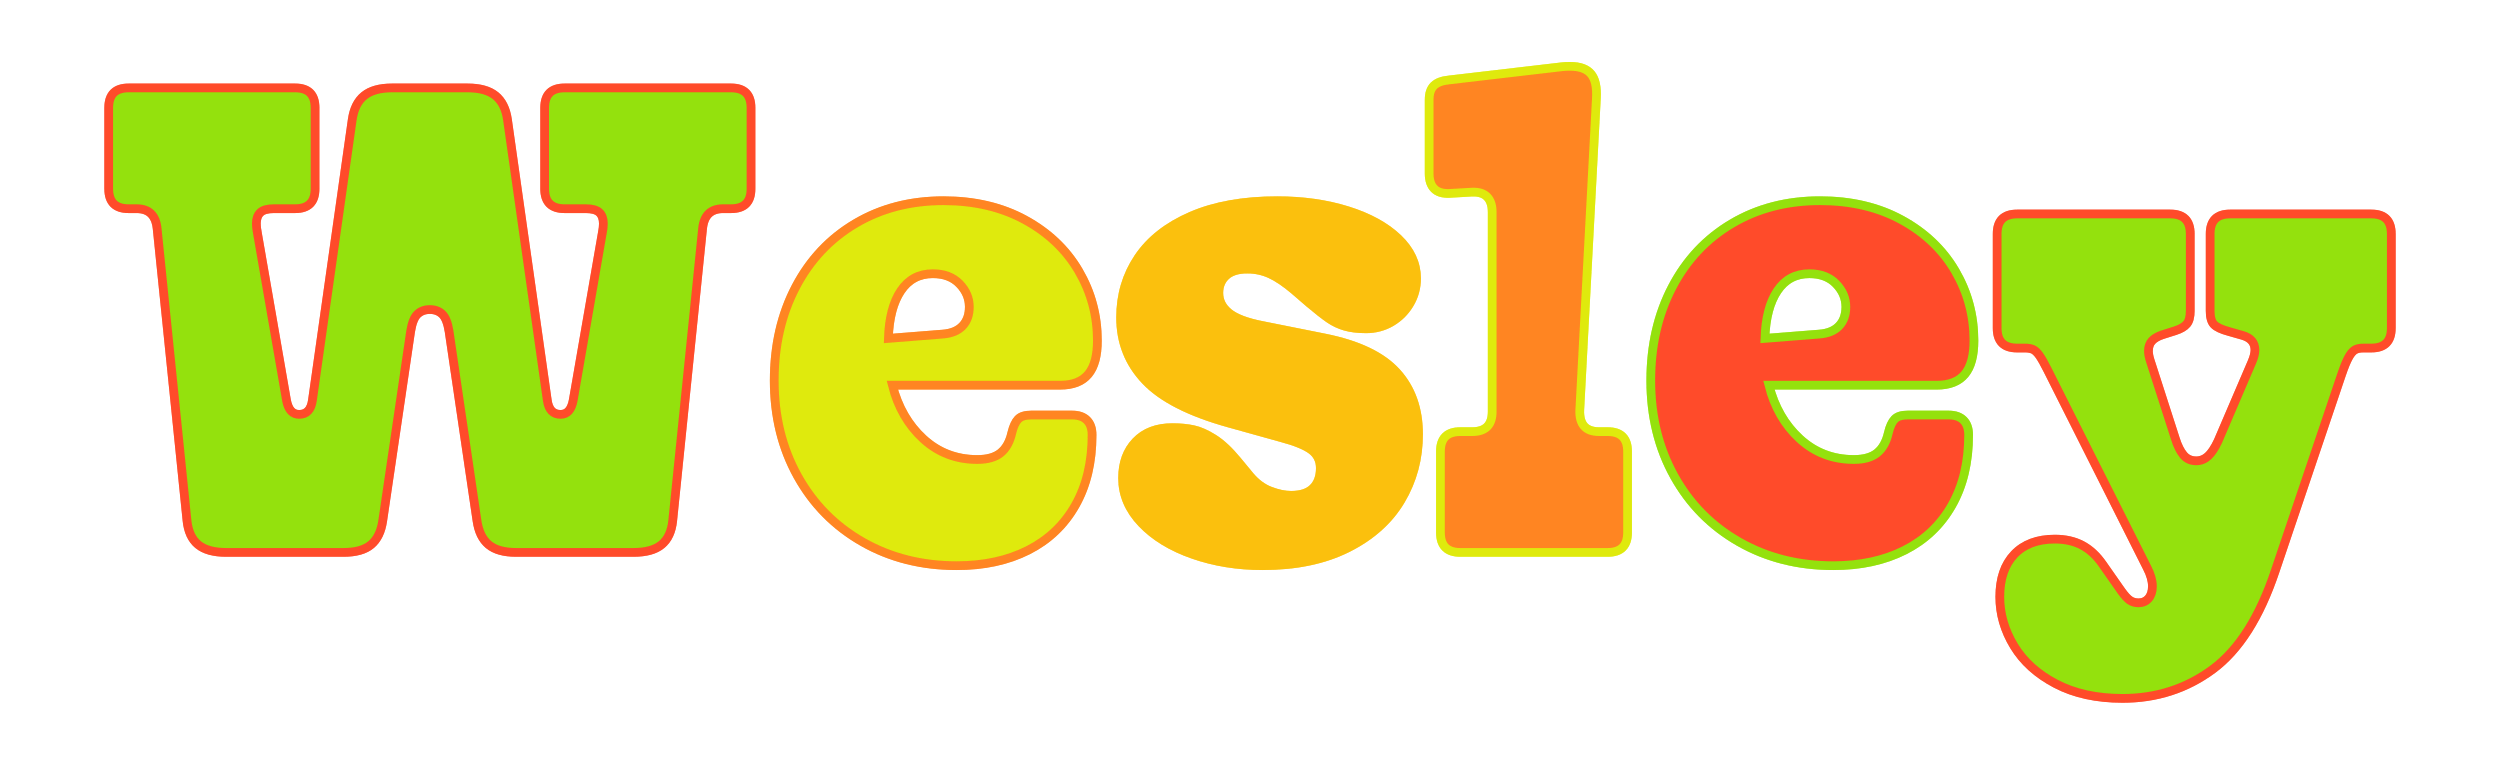
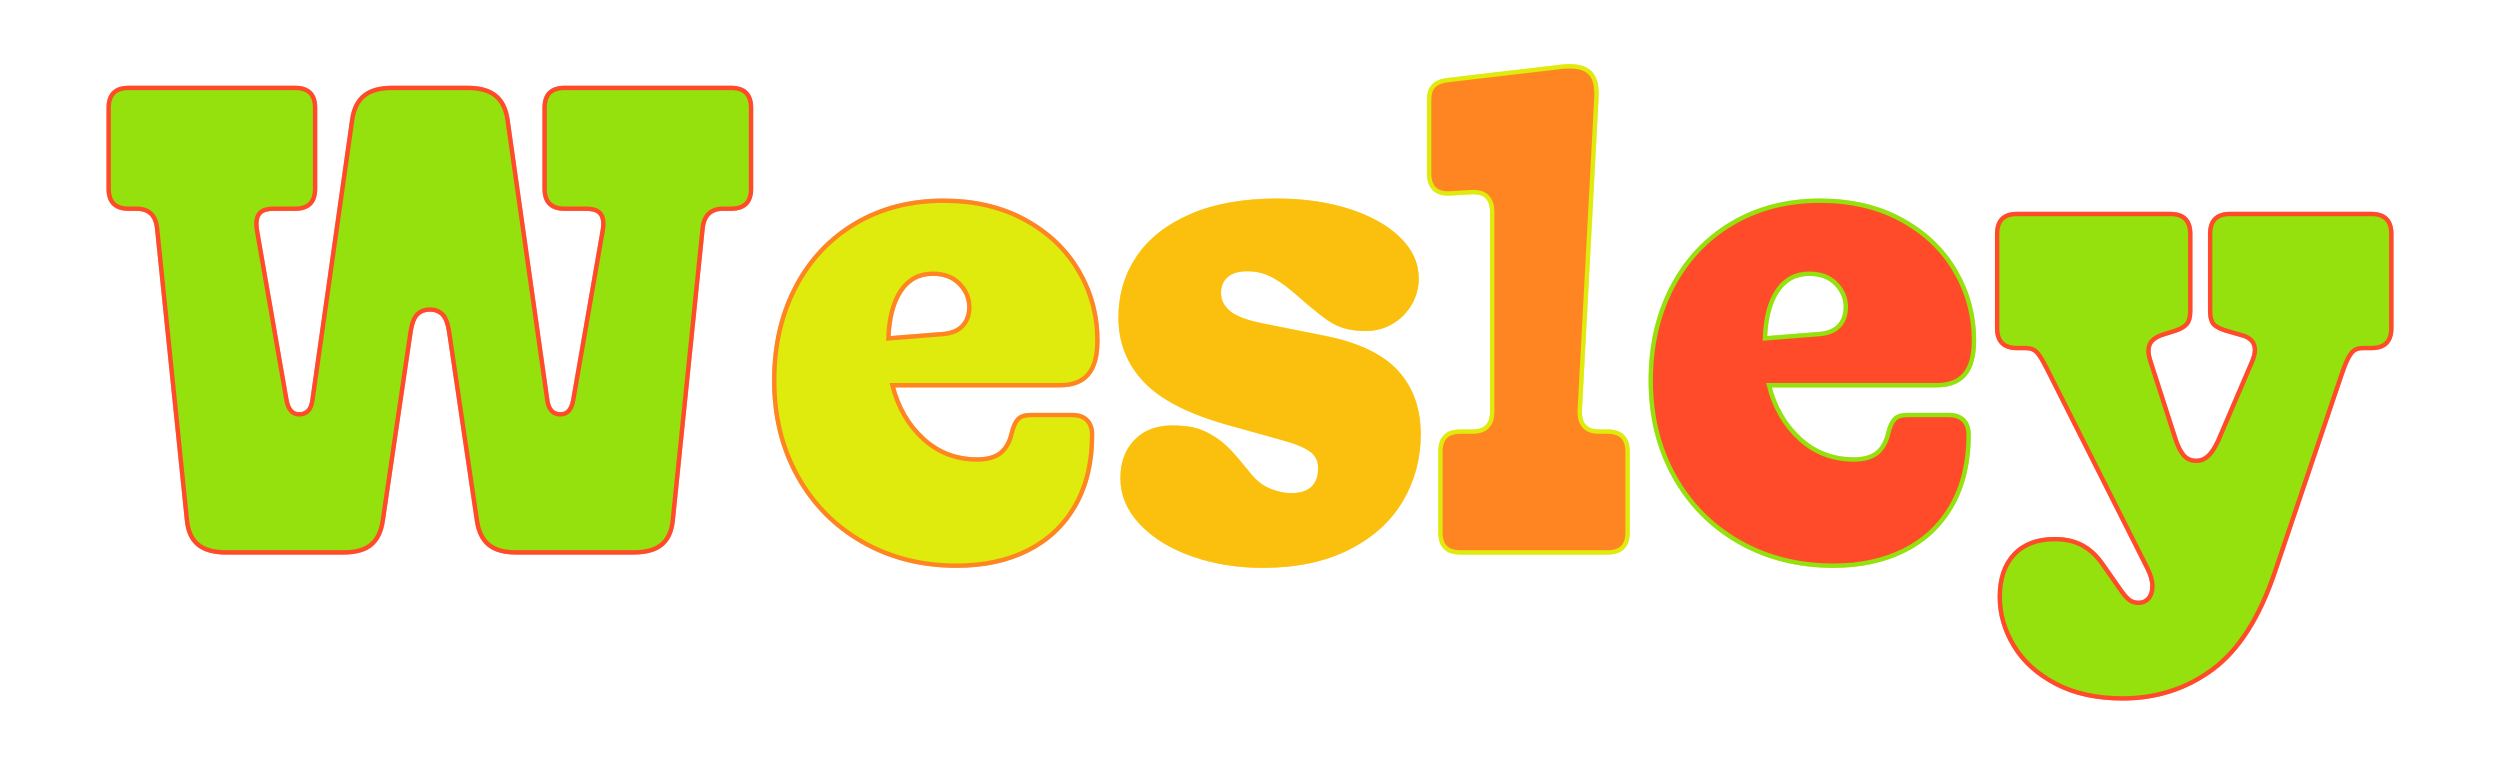
- <svg xmlns="http://www.w3.org/2000/svg" width="344.001" height="105" viewBox="-10 -10 364 115">
+ <svg xmlns="http://www.w3.org/2000/svg" width="688.002" height="210" viewBox="-10 -10 364 115">
  <defs>
    <filter id="glow" x="-20%" y="-20%" width="140%" height="140%">
      <feGaussianBlur in="SourceGraphic" result="blur" stdDeviation="0">
        <animate attributeName="stdDeviation" values="0;3;0" dur="4s" repeatCount="indefinite" />
      </feGaussianBlur>
      <feColorMatrix in="blur" type="matrix" result="colorBlur" values="1 0 0 0 0               0 1 0 0 0               0 0 1 0 0               0 0 0 0.6 0" />
      <feMerge>
        <feMergeNode in="colorBlur" />
        <feMergeNode in="SourceGraphic" />
      </feMerge>
    </filter>
  </defs>
  <g id="svgGroup" stroke-linecap="round" fill-rule="evenodd" font-size="9pt" stroke-width="1.2" filter="url(#glow)">
    <path d="M 11.8 68.45 L 7.3 24.45 Q 7 21.45 4.2 21.45 L 3 21.45 Q 0 21.45 0 18.45 L 0 6.25 Q 0 3.25 3 3.25 L 28.1 3.25 Q 31.1 3.25 31.1 6.25 L 31.1 18.45 Q 31.1 21.45 28.1 21.45 L 24.9 21.45 Q 23.45 21.45 22.85 22.025 Q 22.25 22.6 22.25 23.7 Q 22.25 24.3 22.4 25.05 L 26.8 50.35 Q 27.2 52.45 28.7 52.45 Q 30.4 52.45 30.7 50.35 L 36.7 8.05 Q 37.05 5.6 38.5 4.425 Q 39.95 3.25 42.7 3.25 L 54.1 3.25 Q 56.85 3.25 58.3 4.425 Q 59.75 5.6 60.1 8.05 L 66.1 50.35 Q 66.4 52.45 68.1 52.45 Q 69.6 52.45 70 50.35 L 74.4 25.05 Q 74.55 24.3 74.55 23.7 Q 74.55 22.6 73.95 22.025 Q 73.35 21.45 71.9 21.45 L 68.7 21.45 Q 65.7 21.45 65.7 18.45 L 65.7 6.25 Q 65.7 3.25 68.7 3.25 L 93.8 3.25 Q 96.8 3.25 96.8 6.25 L 96.8 18.45 Q 96.8 21.45 93.8 21.45 L 92.6 21.45 Q 89.8 21.45 89.5 24.45 L 85 68.45 Q 84.75 70.9 83.325 72.075 Q 81.9 73.25 79.1 73.25 L 61.4 73.25 Q 58.65 73.25 57.25 72.075 Q 55.85 70.9 55.5 68.45 L 51.3 39.95 Q 51 38.05 50.275 37.35 Q 49.55 36.65 48.4 36.65 Q 47.25 36.65 46.525 37.35 Q 45.8 38.05 45.5 39.95 L 41.3 68.45 Q 40.95 70.9 39.55 72.075 Q 38.15 73.25 35.4 73.25 L 17.7 73.25 Q 14.9 73.25 13.475 72.075 Q 12.05 70.9 11.8 68.45 Z" id="0" vector-effect="non-scaling-stroke" fill="#94e108" stroke="#ff4b2a">
      <animate attributeName="fill" values="#94e108;#dfea08;#fbc00e;#ff8521;#ff4b2a;#94e108" dur="8s" begin="0s" repeatCount="indefinite" />
      <animate attributeName="stroke" values="#ff4b2a;#ff8521;#fbc00e;#dfea08;#94e108;#ff4b2a" dur="8s" begin="0s" repeatCount="indefinite" />
      <animateTransform attributeName="transform" type="translate" values="0,0;0,-2.5;0,0;0,1;0,0" dur="3s" begin="0s" repeatCount="indefinite" />
    </path>
    <path d="M 143.4 48.05 L 118.1 48.05 Q 119.35 53 122.75 56.125 Q 126.15 59.25 130.9 59.25 Q 133.2 59.25 134.425 58.25 Q 135.65 57.25 136.1 55.25 Q 136.45 53.8 137.05 53.175 Q 137.65 52.55 139 52.55 L 145.2 52.55 Q 146.65 52.55 147.425 53.325 Q 148.2 54.1 148.2 55.55 Q 148.2 61.7 145.675 66.15 Q 143.15 70.6 138.55 72.925 Q 133.95 75.25 127.8 75.25 Q 119.9 75.25 113.625 71.675 Q 107.35 68.1 103.825 61.75 Q 100.3 55.4 100.3 47.35 Q 100.3 39.45 103.525 33.275 Q 106.75 27.1 112.55 23.675 Q 118.35 20.25 125.8 20.25 Q 132.8 20.25 138.075 23.125 Q 143.35 26 146.175 30.825 Q 149 35.65 149 41.35 Q 149 44.75 147.625 46.4 Q 146.25 48.05 143.4 48.05 Z M 117.5 41 Q 117.65 36.4 119.375 33.825 Q 121.1 31.25 124.2 31.25 Q 126.75 31.25 128.225 32.775 Q 129.7 34.3 129.7 36.25 Q 129.7 38.05 128.675 39.125 Q 127.65 40.2 125.7 40.35 L 117.5 41 Z" id="1" vector-effect="non-scaling-stroke" fill="#dfea08" stroke="#ff8521">
      <animate attributeName="fill" values="#94e108;#dfea08;#fbc00e;#ff8521;#ff4b2a;#94e108" dur="8s" begin="1.3s" repeatCount="indefinite" />
      <animate attributeName="stroke" values="#ff4b2a;#ff8521;#fbc00e;#dfea08;#94e108;#ff4b2a" dur="8s" begin="1.3s" repeatCount="indefinite" />
      <animateTransform attributeName="transform" type="translate" values="0,0;0,-2.5;0,0;0,1;0,0" dur="3s" begin="0.15s" repeatCount="indefinite" />
    </path>
    <path d="M 170.1 59.45 L 172 61.75 Q 173.35 63.35 175.05 64 Q 176.75 64.65 178.2 64.65 Q 180.4 64.65 181.5 63.575 Q 182.6 62.5 182.6 60.55 Q 182.6 58.8 181.25 57.8 Q 179.9 56.8 176.7 55.95 L 168.8 53.75 Q 160 51.3 156.25 47.35 Q 152.5 43.4 152.5 37.85 Q 152.5 32.8 155.175 28.825 Q 157.85 24.85 163.175 22.55 Q 168.5 20.25 176.1 20.25 Q 181.9 20.25 186.7 21.75 Q 191.5 23.25 194.3 25.925 Q 197.1 28.6 197.1 31.95 Q 197.1 34.05 196.05 35.8 Q 195 37.55 193.275 38.55 Q 191.55 39.55 189.5 39.55 Q 187.65 39.55 186.35 39.175 Q 185.05 38.8 183.925 38.025 Q 182.8 37.25 180.9 35.65 L 178.7 33.75 Q 176.7 32.05 175.075 31.3 Q 173.45 30.55 171.6 30.55 Q 169.45 30.55 168.375 31.55 Q 167.3 32.55 167.3 34.15 Q 167.3 35.9 168.775 37.125 Q 170.25 38.35 173.8 39.05 L 183.3 40.95 Q 190.75 42.45 194.075 46.1 Q 197.4 49.75 197.4 55.45 Q 197.4 60.9 194.725 65.4 Q 192.05 69.9 186.725 72.575 Q 181.4 75.25 173.9 75.25 Q 168.25 75.25 163.4 73.55 Q 158.55 71.85 155.675 68.825 Q 152.8 65.8 152.8 62.05 Q 152.8 58.65 154.8 56.55 Q 156.8 54.45 160.3 54.45 Q 162.05 54.45 163.45 54.75 Q 164.85 55.05 166.55 56.125 Q 168.25 57.2 170.1 59.45 Z" id="2" vector-effect="non-scaling-stroke" fill="#fbc00e" stroke="#fbc00e">
      <animate attributeName="fill" values="#94e108;#dfea08;#fbc00e;#ff8521;#ff4b2a;#94e108" dur="8s" begin="2.6s" repeatCount="indefinite" />
      <animate attributeName="stroke" values="#ff4b2a;#ff8521;#fbc00e;#dfea08;#94e108;#ff4b2a" dur="8s" begin="2.6s" repeatCount="indefinite" />
      <animateTransform attributeName="transform" type="translate" values="0,0;0,-2.5;0,0;0,1;0,0" dur="3s" begin="0.3s" repeatCount="indefinite" />
    </path>
    <path d="M 200.7 70.25 L 200.7 58.05 Q 200.7 55.05 203.7 55.05 L 205.5 55.05 Q 208.5 55.05 208.5 52.05 L 208.5 21.95 Q 208.5 20.45 207.75 19.675 Q 207 18.9 205.5 18.95 L 202 19.15 Q 200.5 19.2 199.75 18.425 Q 199 17.65 199 16.15 L 199 5.05 Q 199 3.6 199.725 2.9 Q 200.45 2.2 202 2.05 L 219.1 0.05 Q 219.5 0 220.25 0 Q 222.45 0 223.4 1.15 Q 224.35 2.3 224.2 4.85 L 221.7 51.75 Q 221.55 55.05 224.6 55.05 L 225.9 55.05 Q 228.9 55.05 228.9 58.05 L 228.9 70.25 Q 228.9 73.25 225.9 73.25 L 203.7 73.25 Q 200.7 73.25 200.7 70.25 Z" id="3" vector-effect="non-scaling-stroke" fill="#ff8521" stroke="#dfea08">
      <animate attributeName="fill" values="#94e108;#dfea08;#fbc00e;#ff8521;#ff4b2a;#94e108" dur="8s" begin="3.9s" repeatCount="indefinite" />
      <animate attributeName="stroke" values="#ff4b2a;#ff8521;#fbc00e;#dfea08;#94e108;#ff4b2a" dur="8s" begin="3.9s" repeatCount="indefinite" />
      <animateTransform attributeName="transform" type="translate" values="0,0;0,-2.5;0,0;0,1;0,0" dur="3s" begin="0.45s" repeatCount="indefinite" />
    </path>
    <path d="M 275.5 48.05 L 250.2 48.05 Q 251.45 53 254.85 56.125 Q 258.25 59.25 263 59.25 Q 265.3 59.25 266.525 58.25 Q 267.75 57.25 268.2 55.25 Q 268.55 53.8 269.15 53.175 Q 269.75 52.55 271.1 52.55 L 277.3 52.55 Q 278.75 52.55 279.525 53.325 Q 280.3 54.1 280.3 55.55 Q 280.3 61.7 277.775 66.15 Q 275.25 70.6 270.65 72.925 Q 266.05 75.25 259.9 75.25 Q 252 75.25 245.725 71.675 Q 239.45 68.1 235.925 61.75 Q 232.4 55.4 232.4 47.35 Q 232.4 39.45 235.625 33.275 Q 238.85 27.1 244.65 23.675 Q 250.45 20.25 257.9 20.25 Q 264.9 20.25 270.175 23.125 Q 275.45 26 278.275 30.825 Q 281.1 35.65 281.1 41.35 Q 281.1 44.75 279.725 46.4 Q 278.35 48.05 275.5 48.05 Z M 249.6 41 Q 249.75 36.4 251.475 33.825 Q 253.2 31.25 256.3 31.25 Q 258.85 31.25 260.325 32.775 Q 261.8 34.3 261.8 36.25 Q 261.8 38.05 260.775 39.125 Q 259.75 40.2 257.8 40.35 L 249.6 41 Z" id="4" vector-effect="non-scaling-stroke" fill="#ff4b2a" stroke="#94e108">
      <animate attributeName="fill" values="#94e108;#dfea08;#fbc00e;#ff8521;#ff4b2a;#94e108" dur="8s" begin="5.2s" repeatCount="indefinite" />
      <animate attributeName="stroke" values="#ff4b2a;#ff8521;#fbc00e;#dfea08;#94e108;#ff4b2a" dur="8s" begin="5.2s" repeatCount="indefinite" />
      <animateTransform attributeName="transform" type="translate" values="0,0;0,-2.5;0,0;0,1;0,0" dur="3s" begin="0.6s" repeatCount="indefinite" />
    </path>
    <path d="M 300.5 75.05 L 303.3 79.05 Q 304.05 80.1 304.6 80.475 Q 305.15 80.85 305.9 80.85 Q 306.85 80.85 307.425 80.175 Q 308 79.5 308 78.35 Q 308 77.1 307.2 75.55 L 292.2 45.75 Q 291.45 44.25 290.95 43.55 Q 290.45 42.85 289.975 42.65 Q 289.5 42.45 288.8 42.45 L 287.6 42.45 Q 284.6 42.45 284.6 39.45 L 284.6 25.25 Q 284.6 22.25 287.6 22.25 L 310.7 22.25 Q 313.7 22.25 313.7 25.25 L 313.7 36.85 Q 313.7 38.2 313.175 38.825 Q 312.65 39.45 311.4 39.85 L 309.5 40.45 Q 308.45 40.8 307.925 41.375 Q 307.4 41.95 307.4 42.9 Q 307.4 43.55 307.7 44.45 L 311.45 56.1 Q 311.95 57.7 312.675 58.575 Q 313.4 59.45 314.6 59.45 Q 315.6 59.45 316.375 58.75 Q 317.15 58.05 317.9 56.45 L 323 44.55 Q 323.45 43.5 323.45 42.75 Q 323.45 41.1 321.6 40.55 L 319.5 39.95 Q 317.85 39.5 317.275 38.9 Q 316.7 38.3 316.7 36.85 L 316.7 25.25 Q 316.7 22.25 319.7 22.25 L 341 22.25 Q 344 22.25 344 25.25 L 344 39.45 Q 344 42.45 341 42.45 L 339.8 42.45 Q 338.95 42.45 338.475 42.75 Q 338 43.05 337.55 43.875 Q 337.1 44.7 336.5 46.45 L 326.5 76.05 Q 323 86.5 317.075 90.875 Q 311.15 95.25 303.5 95.25 Q 297.65 95.25 293.45 93.05 Q 289.25 90.85 287.125 87.325 Q 285 83.8 285 79.95 Q 285 75.85 287.175 73.55 Q 289.35 71.25 293.3 71.25 Q 295.65 71.25 297.4 72.175 Q 299.15 73.1 300.5 75.05 Z" id="5" vector-effect="non-scaling-stroke" fill="#94e108" stroke="#ff4b2a">
      <animate attributeName="fill" values="#94e108;#dfea08;#fbc00e;#ff8521;#ff4b2a;#94e108" dur="8s" begin="6.5s" repeatCount="indefinite" />
      <animate attributeName="stroke" values="#ff4b2a;#ff8521;#fbc00e;#dfea08;#94e108;#ff4b2a" dur="8s" begin="6.5s" repeatCount="indefinite" />
      <animateTransform attributeName="transform" type="translate" values="0,0;0,-2.5;0,0;0,1;0,0" dur="3s" begin="0.75s" repeatCount="indefinite" />
    </path>
  </g>
</svg>
